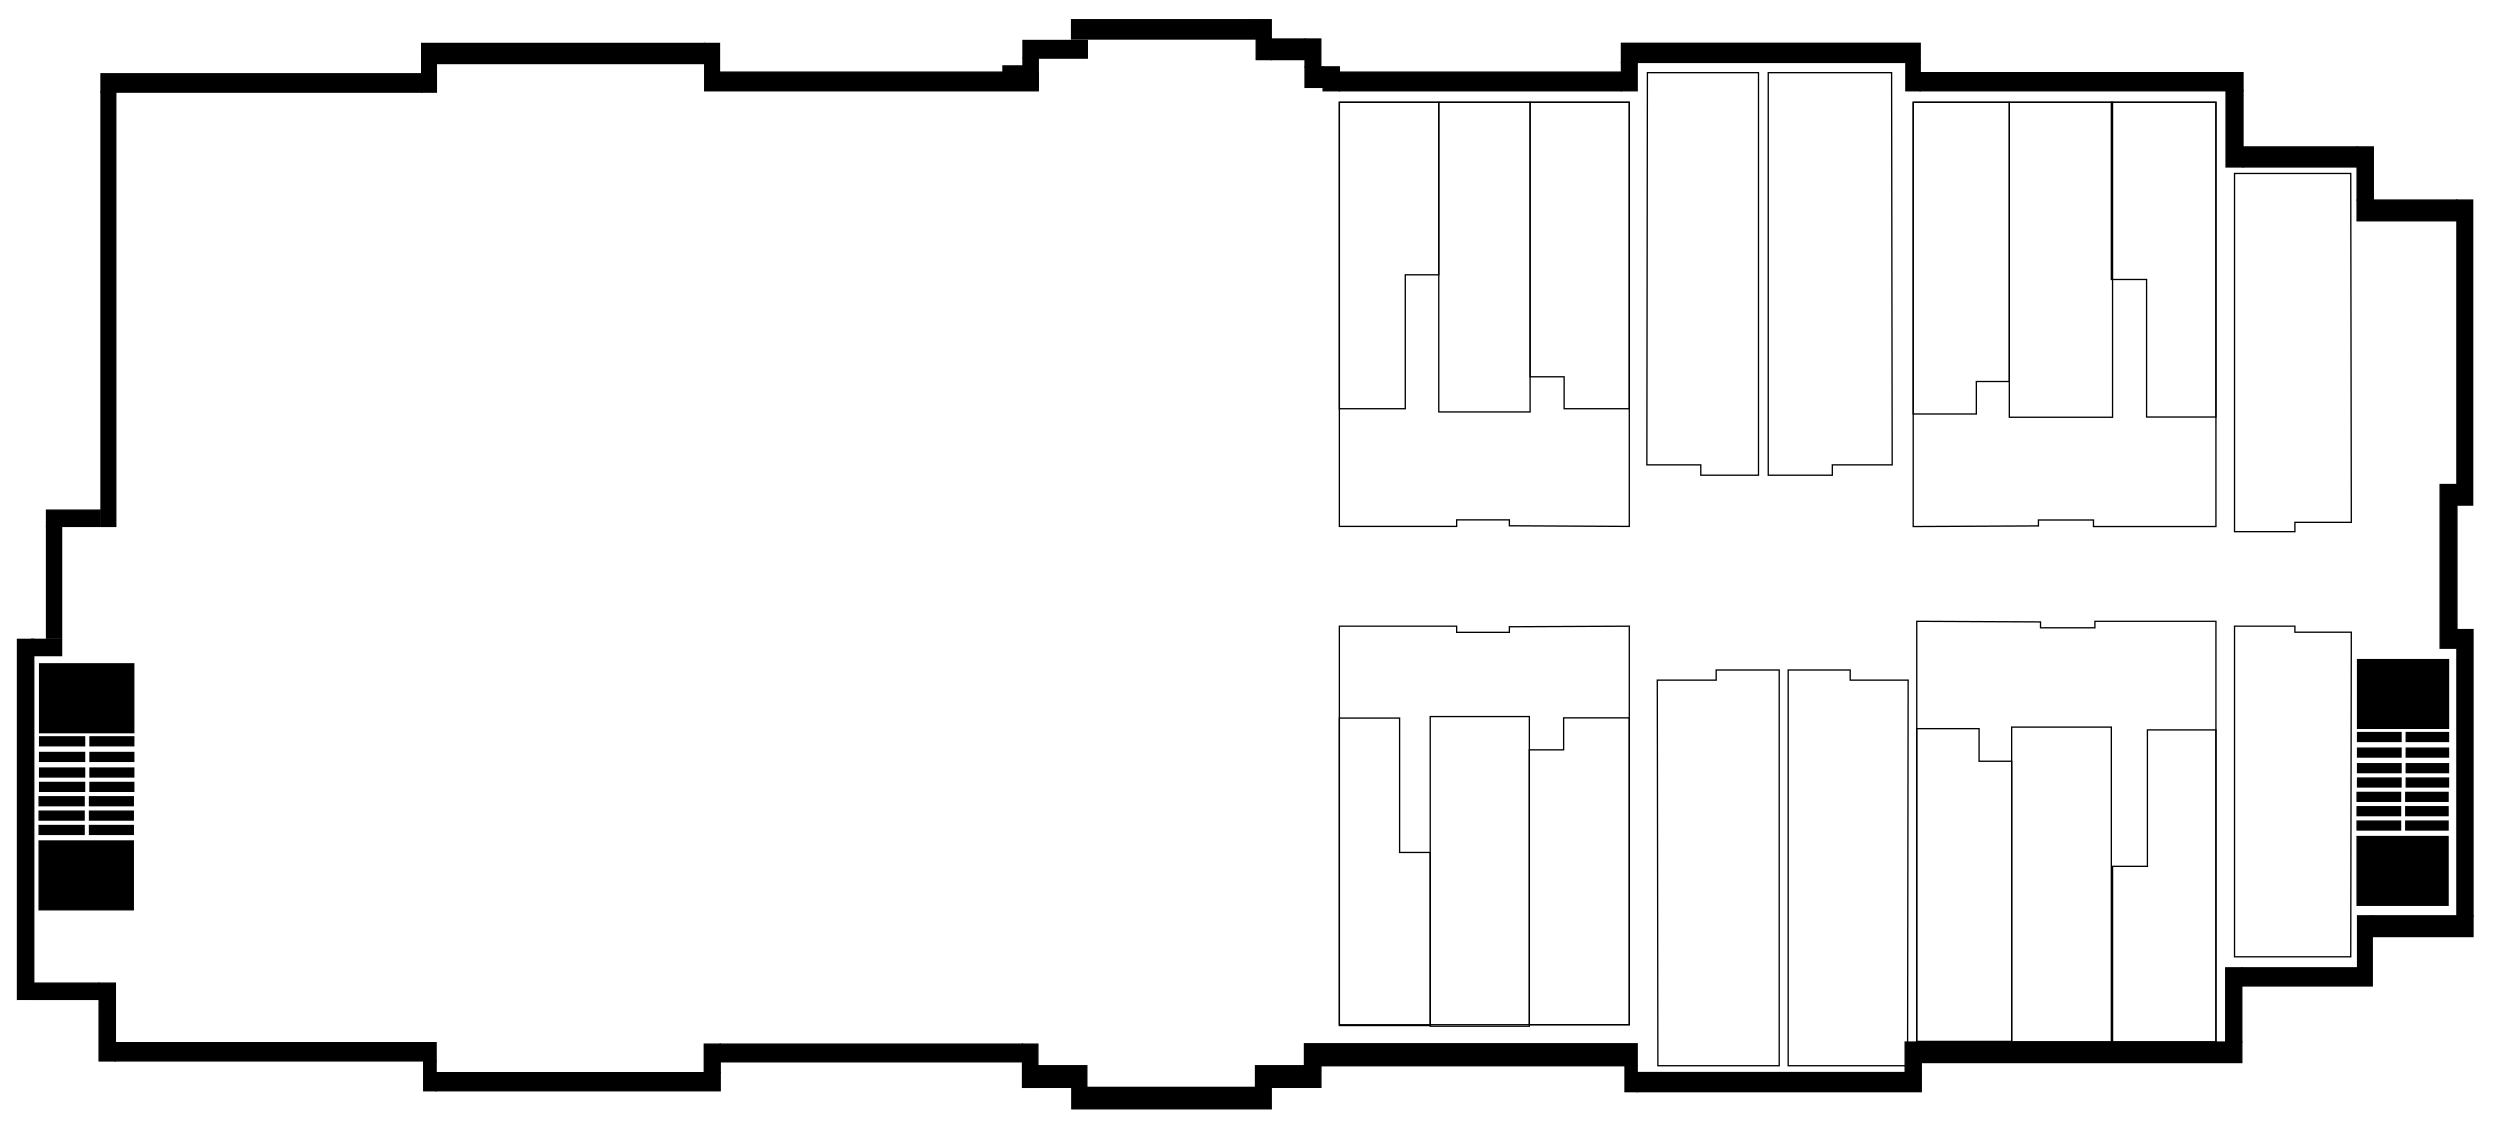
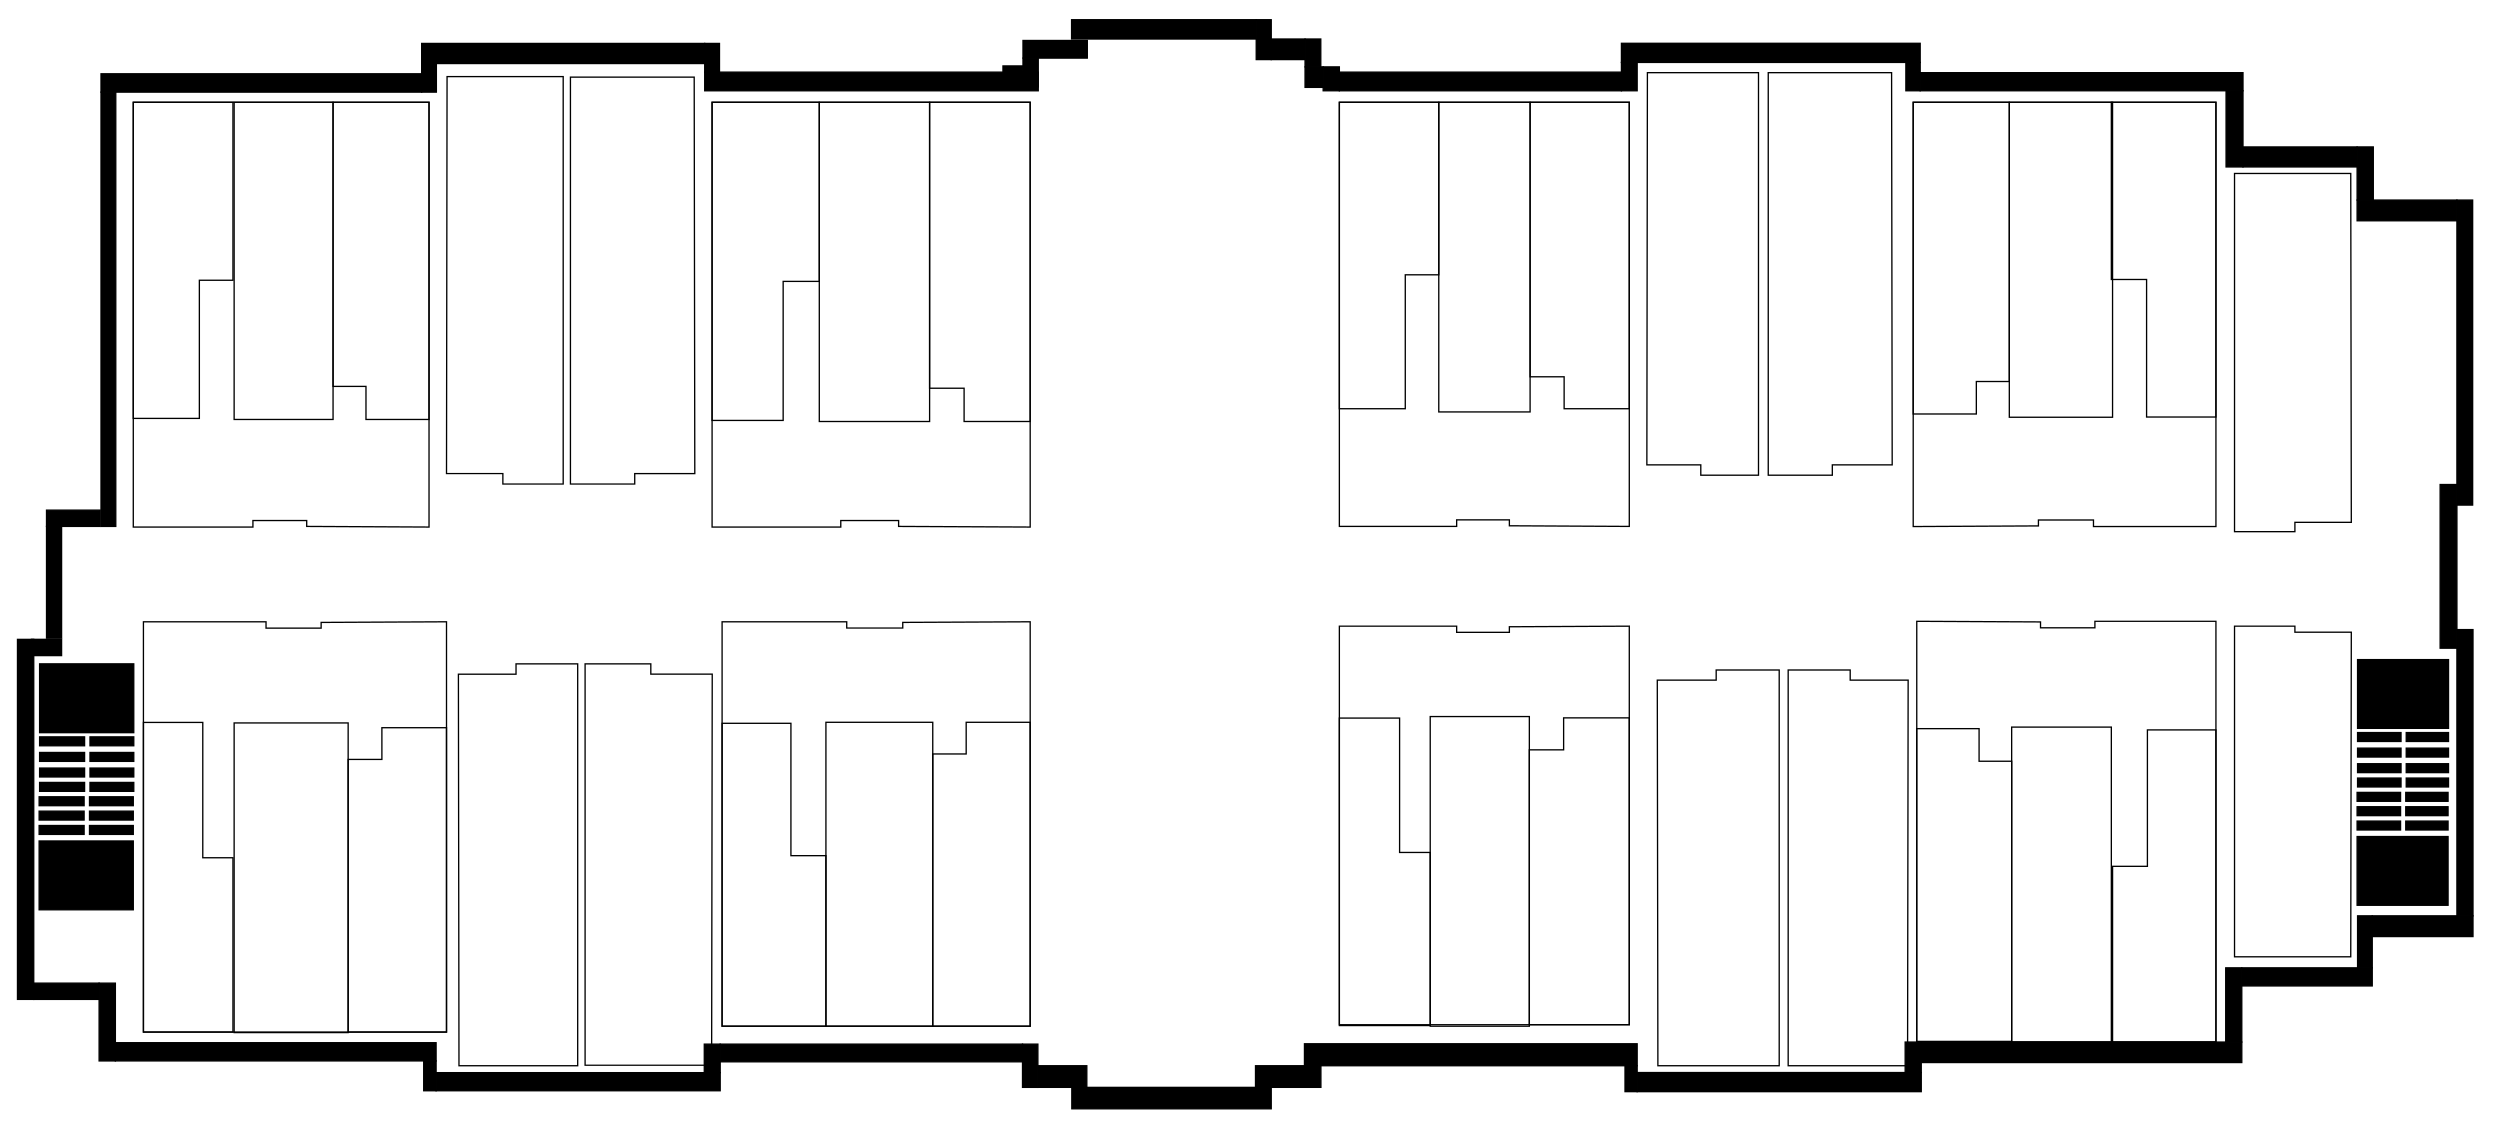
<svg xmlns="http://www.w3.org/2000/svg" viewBox="0 0 1886.53 856.43">
  <defs>
    <style>
      .cls-1 {
        fill: none;
      }

      .cls-1, .cls-2 {
        stroke: #000;
        stroke-miterlimit: 10;
      }
    </style>
  </defs>
  <g id="Units">
-     <polygon id="C008" class="cls-1" points="1243.15 54.84 1242.74 350.8 1283.44 350.8 1283.44 358.61 1326.98 358.61 1326.98 54.84 1243.15 54.84" />
-     <polygon id="C007" class="cls-1" points="1251.06 804.22 1250.61 513.25 1295.05 513.25 1295.05 505.57 1342.61 505.57 1342.61 804.22 1251.06 804.22" />
-     <polygon id="C006" class="cls-1" points="1427.42 54.84 1427.87 350.8 1382.69 350.8 1382.69 358.61 1334.34 358.61 1334.34 54.84 1427.42 54.84" />
-     <polygon id="C005" class="cls-1" points="1439.47 804.22 1439.91 513.25 1396.18 513.25 1396.18 505.57 1349.38 505.57 1349.38 804.22 1439.47 804.22" />
-     <polygon id="C002" class="cls-1" points="1773.9 130.92 1774.33 394.14 1731.76 394.14 1731.76 401.18 1686.2 401.18 1686.2 130.92 1773.9 130.92" />
-     <polygon id="C001" class="cls-1" points="1773.9 721.99 1774.33 477.07 1731.76 477.07 1731.76 472.51 1686.2 472.51 1686.2 721.99 1773.9 721.99" />
-     <polygon id="C010" class="cls-1" points="1010.7 397.24 1010.7 77.19 1229.48 77.19 1229.48 397.24 1138.99 396.76 1138.99 392.31 1099.21 392.31 1099.21 397.24 1010.7 397.24" />
-     <polygon id="C010-C" class="cls-1" points="1060.44 308.43 1060.44 207.37 1085.72 207.37 1085.72 77.19 1010.7 77.19 1010.7 308.43 1060.44 308.43" />
-     <polygon id="C-010-A" class="cls-1" points="1229.48 308.43 1180.31 308.43 1180.31 284.33 1154.64 284.33 1154.64 77.19 1229.48 77.19 1229.48 308.43" />
-     <polygon id="C009" class="cls-1" points="1010.7 472.51 1010.7 773.25 1229.48 773.25 1229.48 472.51 1138.99 472.96 1138.99 477.15 1099.21 477.15 1099.21 472.51 1010.7 472.51" />
-     <polygon id="C009-C" class="cls-1" points="1056.15 541.87 1056.15 643.27 1079.26 643.27 1079.26 773.89 1010.7 773.89 1010.7 541.87 1056.15 541.87" />
+     <polygon id="C508" class="cls-1" points="1243.15 54.84 1242.74 350.8 1283.44 350.8 1283.44 358.61 1326.98 358.61 1326.98 54.84 1243.15 54.84" />
+     <polygon id="C513" class="cls-1" points="537 803.84 537.46 508.73 491.11 508.73 491.11 500.95 441.52 500.95 441.52 803.84 537 803.84" />
+     <polygon id="C515" class="cls-1" points="346.35 804.22 345.92 508.74 389.4 508.74 389.4 500.95 435.93 500.95 435.93 804.22 346.35 804.22" />
+     <polygon id="C507" class="cls-1" points="1251.06 804.22 1250.61 513.25 1295.05 513.25 1295.05 505.57 1342.61 505.57 1342.61 804.22 1251.06 804.22" />
+     <polygon id="C511" class="cls-1" points="544.9 469.21 544.9 774.38 777.39 774.38 777.39 469.21 681.23 469.67 681.23 473.92 638.95 473.92 638.95 469.21 544.9 469.21" />
+     <polygon id="C511-C" class="cls-1" points="596.84 545.81 596.84 645.7 623.25 645.7 623.25 774.38 544.9 774.38 544.9 545.81 596.84 545.81" />
+     <polygon id="C511-A" class="cls-1" points="777.39 545.05 729.09 545.05 729.09 568.95 703.87 568.95 703.87 774.38 777.39 774.38 777.39 545.05" />
+     <rect id="C511-B" class="cls-1" x="623.25" y="545.05" width="80.62" height="229.33" />
+     <polygon id="C506" class="cls-1" points="1427.42 54.84 1427.87 350.8 1382.69 350.8 1382.69 358.61 1334.34 358.61 1334.34 54.84 1427.42 54.84" />
+     <polygon id="C505" class="cls-1" points="1439.47 804.22 1439.91 513.25 1396.18 513.25 1396.18 505.57 1349.38 505.57 1349.38 804.22 1439.47 804.22" />
+     <polygon id="C502" class="cls-1" points="1773.9 130.92 1774.33 394.14 1731.76 394.14 1731.76 401.18 1686.2 401.18 1686.2 130.92 1773.9 130.92" />
+     <polygon id="C501" class="cls-1" points="1773.9 721.99 1774.33 477.07 1731.76 477.07 1731.76 472.51 1686.2 472.51 1686.2 721.99 1773.9 721.99" />
+     <polygon id="C514" class="cls-1" points="523.85 58.2 524.3 357.37 478.97 357.37 478.97 365.26 430.46 365.26 430.46 58.2 523.85 58.2" />
+     <polygon id="C516" class="cls-1" points="337.36 57.81 336.94 357.36 379.47 357.36 379.47 365.26 424.99 365.26 424.99 57.81 337.36 57.81" />
+     <polygon id="C518" class="cls-1" points="100.58 397.72 100.58 77.19 323.75 77.19 323.75 397.72 231.44 397.24 231.44 392.78 190.86 392.78 190.86 397.72 100.58 397.72" />
+     <polygon id="C518-C" class="cls-1" points="150.44 315.73 150.44 211.48 175.79 211.48 175.79 77.19 100.58 77.19 100.58 315.73 150.44 315.73" />
+     <polygon id="C518-A" class="cls-1" points="323.75 316.53 276.17 316.53 276.17 291.58 251.33 291.58 251.33 77.19 323.75 77.19 323.75 316.53" />
+     <polygon id="C517" class="cls-1" points="108.23 469.21 108.23 778.81 336.94 778.81 336.94 469.21 242.33 469.68 242.33 473.99 200.75 473.99 200.75 469.21 108.23 469.21" />
+     <polygon id="C517-C" class="cls-1" points="153.02 545.15 153.02 647.27 175.79 647.27 175.79 778.81 108.23 778.81 108.23 545.15 153.02 545.15" />
+     <polygon id="C517-A" class="cls-1" points="336.94 549.14 288.18 549.14 288.18 573.07 262.72 573.07 262.72 778.81 336.94 778.81 336.94 549.14" />
+     <polygon id="C510" class="cls-1" points="1010.7 397.24 1010.7 77.19 1229.48 77.19 1229.48 397.24 1138.99 396.76 1138.99 392.31 1099.21 392.31 1099.21 397.24 1010.7 397.24" />
+     <polygon id="C510-C" class="cls-1" points="1060.44 308.43 1060.44 207.37 1085.72 207.37 1085.72 77.19 1010.7 77.19 1010.7 308.43 1060.44 308.43" />
+     <polygon id="C510-A" class="cls-1" points="1229.48 308.43 1180.31 308.43 1180.31 284.33 1154.64 284.33 1154.64 77.19 1229.48 77.19 1229.48 308.43" />
+     <polygon id="C509" class="cls-1" points="1010.7 472.51 1010.7 773.25 1229.48 773.25 1229.48 472.51 1138.99 472.96 1138.99 477.15 1099.21 477.15 1099.21 472.51 1010.7 472.51" />
+     <polygon id="C509-C" class="cls-1" points="1056.15 541.87 1056.15 643.27 1079.26 643.27 1079.26 773.89 1010.7 773.89 1010.7 541.87 1056.15 541.87" />
    <polygon id="C509-A" class="cls-1" points="1229.48 541.71 1179.93 541.71 1179.93 565.84 1154.05 565.84 1154.05 773.25 1229.48 773.25 1229.48 541.71" />
-     <polygon id="C004" class="cls-1" points="1672.17 397.34 1672.17 77.19 1443.73 77.19 1443.73 397.34 1538.22 396.86 1538.22 392.41 1579.76 392.41 1579.76 397.34 1672.17 397.34" />
-     <polygon id="C004-C" class="cls-1" points="1619.84 314.69 1619.84 210.9 1593.24 210.9 1593.24 77.19 1672.17 77.19 1672.17 314.69 1619.84 314.69" />
-     <polygon id="C004-A" class="cls-1" points="1443.73 312.4 1491.37 312.4 1491.37 287.89 1516.25 287.89 1516.25 77.19 1443.73 77.19 1443.73 312.4" />
-     <polygon id="C003" class="cls-1" points="1672.17 468.84 1672.17 786.35 1446.41 786.35 1446.41 468.84 1539.8 469.31 1539.8 473.73 1580.84 473.73 1580.84 468.84 1672.17 468.84" />
-     <polygon id="C003-C" class="cls-1" points="1620.46 550.8 1620.46 653.74 1594.17 653.74 1594.17 786.35 1672.17 786.35 1672.17 550.8 1620.46 550.8" />
-     <polygon id="C003-A" class="cls-1" points="1446.36 549.85 1493.44 549.85 1493.44 574.44 1518.03 574.44 1518.03 785.85 1446.36 785.85 1446.36 549.85" />
-     <rect id="C010-B" class="cls-1" x="1085.72" y="77.19" width="68.91" height="233.66" />
-     <rect id="C009B" class="cls-1" x="1079.26" y="540.72" width="74.8" height="233.66" />
-     <rect id="C004-B" class="cls-1" x="1516.25" y="77.19" width="77.91" height="237.67" />
-     <rect id="C003-B" class="cls-1" x="1518.03" y="548.68" width="75.21" height="237.67" />
+     <polygon id="C504" class="cls-1" points="1672.17 397.34 1672.17 77.19 1443.73 77.19 1443.73 397.34 1538.22 396.86 1538.22 392.41 1579.76 392.41 1579.76 397.34 1672.17 397.34" />
+     <polygon id="C504-C" class="cls-1" points="1619.84 314.69 1619.84 210.9 1593.24 210.9 1593.24 77.19 1672.17 77.19 1672.17 314.69 1619.84 314.69" />
+     <polygon id="C504-A" class="cls-1" points="1443.73 312.4 1491.37 312.4 1491.37 287.89 1516.25 287.89 1516.25 77.19 1443.73 77.19 1443.73 312.4" />
+     <polygon id="C503" class="cls-1" points="1672.17 468.84 1672.17 786.35 1446.41 786.35 1446.41 468.84 1539.8 469.31 1539.8 473.73 1580.84 473.73 1580.84 468.84 1672.17 468.84" />
+     <polygon id="C503-C" class="cls-1" points="1620.46 550.8 1620.46 653.74 1594.17 653.74 1594.17 786.35 1672.17 786.35 1672.17 550.8 1620.46 550.8" />
+     <polygon id="C503-A" class="cls-1" points="1446.36 549.85 1493.44 549.85 1493.44 574.44 1518.03 574.44 1518.03 785.85 1446.36 785.85 1446.36 549.85" />
+     <rect id="C517-B" class="cls-1" x="176.68" y="545.54" width="86.04" height="233.66" />
+     <rect id="C518-B" class="cls-1" x="176.68" y="77.19" width="74.65" height="239.34" />
+     <rect id="C510-B" class="cls-1" x="1085.72" y="77.19" width="68.91" height="233.66" />
+     <rect id="C509B" class="cls-1" x="1079.26" y="540.72" width="74.8" height="233.66" />
+     <rect id="C504-B" class="cls-1" x="1516.25" y="77.19" width="77.91" height="237.67" />
+     <rect id="C503-B" class="cls-1" x="1518.03" y="548.68" width="75.21" height="237.67" />
+     <polygon id="C512" class="cls-1" points="537.35 397.72 537.35 77.19 777.39 77.19 777.39 397.72 678.1 397.24 678.1 392.78 634.46 392.78 634.46 397.72 537.35 397.72" />
+     <polygon id="C512-C" class="cls-1" points="590.98 317.26 590.98 212.34 618.25 212.34 618.25 77.19 537.35 77.19 537.35 317.26 590.98 317.26" />
+     <polygon id="C512-A" class="cls-1" points="777.39 318.06 727.52 318.06 727.52 292.96 701.48 292.96 701.48 77.19 777.39 77.19 777.39 318.06" />
+     <rect id="C512-B" class="cls-1" x="618.25" y="77.19" width="83.24" height="240.88" />
  </g>
  <g id="Outline">
    <rect class="cls-2" x="808.81" y="820.54" width="150.47" height="16.18" />
    <rect class="cls-2" x="771.6" y="787.91" width="11.6" height="32.63" />
    <rect class="cls-2" x="1235.42" y="809.35" width="214.38" height="14.43" />
    <rect class="cls-2" x="1226.25" y="804.22" width="9.17" height="19.55" />
    <rect class="cls-2" x="1437.66" y="786.35" width="12.13" height="23.01" />
    <rect class="cls-2" x="1449.8" y="786.35" width="241.89" height="15.46" />
    <rect class="cls-2" x="1679.55" y="730.34" width="12.13" height="56.01" />
    <rect class="cls-2" x="1691.69" y="730.34" width="98.43" height="13.66" />
    <rect class="cls-2" x="1779.06" y="691.1" width="11.06" height="39.24" />
    <rect class="cls-2" x="1841.35" y="365.62" width="12.67" height="123.51" />
    <rect class="cls-2" x="1854.02" y="150.97" width="11.87" height="230.17" />
    <rect class="cls-2" x="1764.76" y="124.81" width="40.09" height="12.22" transform="translate(1915.73 -1653.89) rotate(90)" />
    <rect class="cls-2" x="1679.82" y="68.51" width="12.76" height="57.47" />
    <rect class="cls-2" x="1448.99" y="54.84" width="243.6" height="13.66" />
    <rect class="cls-2" x="1223.55" y="32.67" width="225.44" height="14.44" />
    <rect class="cls-2" x="808.63" y="14.88" width="139.33" height="14.56" />
    <rect class="cls-2" x="771.96" y="30.54" width="48.54" height="13.3" />
    <rect class="cls-2" x="531.78" y="54.43" width="251.69" height="14.08" />
    <rect class="cls-2" x="318.2" y="32.77" width="213.57" height="15.18" />
    <rect class="cls-2" x="318.2" y="47.95" width="11.09" height="21.57" />
    <rect class="cls-2" x="76.22" y="55.68" width="241.98" height="13.84" />
    <rect class="cls-2" x="76.22" y="69.53" width="11.15" height="327.71" />
    <rect class="cls-2" x="543.46" y="787.91" width="228.13" height="13.35" />
    <rect class="cls-2" x="531.46" y="787.91" width="12" height="21.53" />
    <rect class="cls-2" x="329.08" y="809.44" width="214.38" height="13.66" />
    <rect class="cls-2" x="319.73" y="800.58" width="9.35" height="22.52" />
    <rect class="cls-2" x="74.79" y="741.89" width="12.27" height="58.7" />
    <rect class="cls-2" x="87.06" y="786.83" width="242.02" height="13.75" />
    <rect class="cls-2" x="783.19" y="804.22" width="36.94" height="16.31" />
    <rect class="cls-2" x="947.42" y="804.22" width="49.35" height="16.31" />
    <rect class="cls-2" x="984.36" y="787.64" width="251.06" height="16.58" />
    <rect class="cls-2" x="1790.11" y="691.1" width="76.04" height="15.64" />
    <rect class="cls-2" x="1854.02" y="475.1" width="12.13" height="216" />
    <rect class="cls-2" x="1778.7" y="150.97" width="75.33" height="15.64" />
    <rect class="cls-2" x="1692.58" y="110.88" width="86.11" height="15.1" />
    <rect class="cls-2" x="1438.2" y="47.11" width="10.79" height="21.39" />
    <rect class="cls-2" x="1223.55" y="47.11" width="11.87" height="21.39" />
    <rect class="cls-2" x="1010.7" y="54.43" width="212.85" height="14.08" />
    <rect class="cls-2" x="998.47" y="50.47" width="12.22" height="18.03" />
    <rect class="cls-2" x="984.81" y="50.47" width="13.66" height="15.46" />
    <rect class="cls-2" x="947.96" y="14.88" width="11.33" height="30.08" />
    <rect class="cls-2" x="984.81" y="29.44" width="11.87" height="21.03" />
    <rect class="cls-2" x="959.28" y="29.44" width="25.53" height="15.52" />
    <rect class="cls-2" x="771.96" y="43.85" width="11.51" height="21.72" />
    <rect class="cls-2" x="756.85" y="49.75" width="15.1" height="4.96" />
    <rect class="cls-2" x="531.78" y="32.77" width="11.15" height="21.94" />
    <rect class="cls-2" x="13.19" y="482.47" width="12.27" height="271.68" />
    <rect class="cls-2" x="43.99" y="723.36" width="12.27" height="49.33" transform="translate(798.14 697.9) rotate(90)" />
  </g>
  <g id="Stair">
    <rect class="cls-2" x="1779.05" y="497.75" width="68.64" height="51.87" />
    <rect class="cls-2" x="1815.77" y="564.55" width="31.91" height="6.72" />
    <rect class="cls-2" x="1779.05" y="564.55" width="32.79" height="6.72" />
    <rect class="cls-2" x="1815.77" y="552.8" width="31.91" height="6.72" />
    <rect class="cls-2" x="1779.05" y="552.8" width="32.79" height="6.72" />
    <rect class="cls-2" x="1815.77" y="576.31" width="31.91" height="6.72" />
    <rect class="cls-2" x="1779.05" y="576.31" width="32.79" height="6.72" />
    <rect class="cls-2" x="1815.77" y="587.13" width="31.91" height="6.72" />
    <rect class="cls-2" x="1779.05" y="587.13" width="32.79" height="6.72" />
    <rect class="cls-2" x="1815.42" y="597.95" width="31.91" height="6.72" />
    <rect class="cls-2" x="1778.7" y="597.95" width="32.79" height="6.72" />
    <rect class="cls-2" x="1815.42" y="608.77" width="31.91" height="6.72" />
    <rect class="cls-2" x="1778.7" y="608.77" width="32.79" height="6.72" />
    <rect class="cls-2" x="1815.42" y="619.6" width="31.91" height="6.72" />
    <rect class="cls-2" x="1778.7" y="619.6" width="32.79" height="6.72" />
    <rect class="cls-2" x="1778.7" y="631.26" width="68.64" height="51.87" />
    <rect class="cls-2" x="29.89" y="500.95" width="71.05" height="51.93" />
    <rect class="cls-2" x="67.91" y="567.82" width="33.04" height="6.72" />
    <rect class="cls-2" x="29.89" y="567.82" width="33.94" height="6.72" />
    <rect class="cls-2" x="67.91" y="556.05" width="33.04" height="6.72" />
    <rect class="cls-2" x="29.89" y="556.05" width="33.94" height="6.72" />
    <rect class="cls-2" x="67.91" y="579.59" width="33.04" height="6.72" />
    <rect class="cls-2" x="29.89" y="579.59" width="33.94" height="6.72" />
    <rect class="cls-2" x="67.91" y="590.43" width="33.04" height="6.72" />
    <rect class="cls-2" x="29.89" y="590.43" width="33.94" height="6.72" />
    <rect class="cls-2" x="67.54" y="601.26" width="33.04" height="6.72" />
    <rect class="cls-2" x="29.53" y="601.26" width="33.94" height="6.72" />
    <rect class="cls-2" x="67.54" y="612.1" width="33.04" height="6.72" />
    <rect class="cls-2" x="29.53" y="612.1" width="33.94" height="6.72" />
    <rect class="cls-2" x="67.54" y="622.93" width="33.04" height="6.72" />
    <rect class="cls-2" x="29.53" y="622.93" width="33.94" height="6.72" />
    <rect class="cls-2" x="29.53" y="634.61" width="71.05" height="51.93" />
    <rect class="cls-2" x="35.11" y="397.24" width="11.36" height="84.33" />
    <rect class="cls-2" x="49.21" y="370.87" width="12.27" height="40.48" transform="translate(446.45 335.76) rotate(90)" />
    <rect class="cls-2" x="28.97" y="477.25" width="12.27" height="22.72" transform="translate(523.72 453.5) rotate(90)" />
  </g>
</svg>
